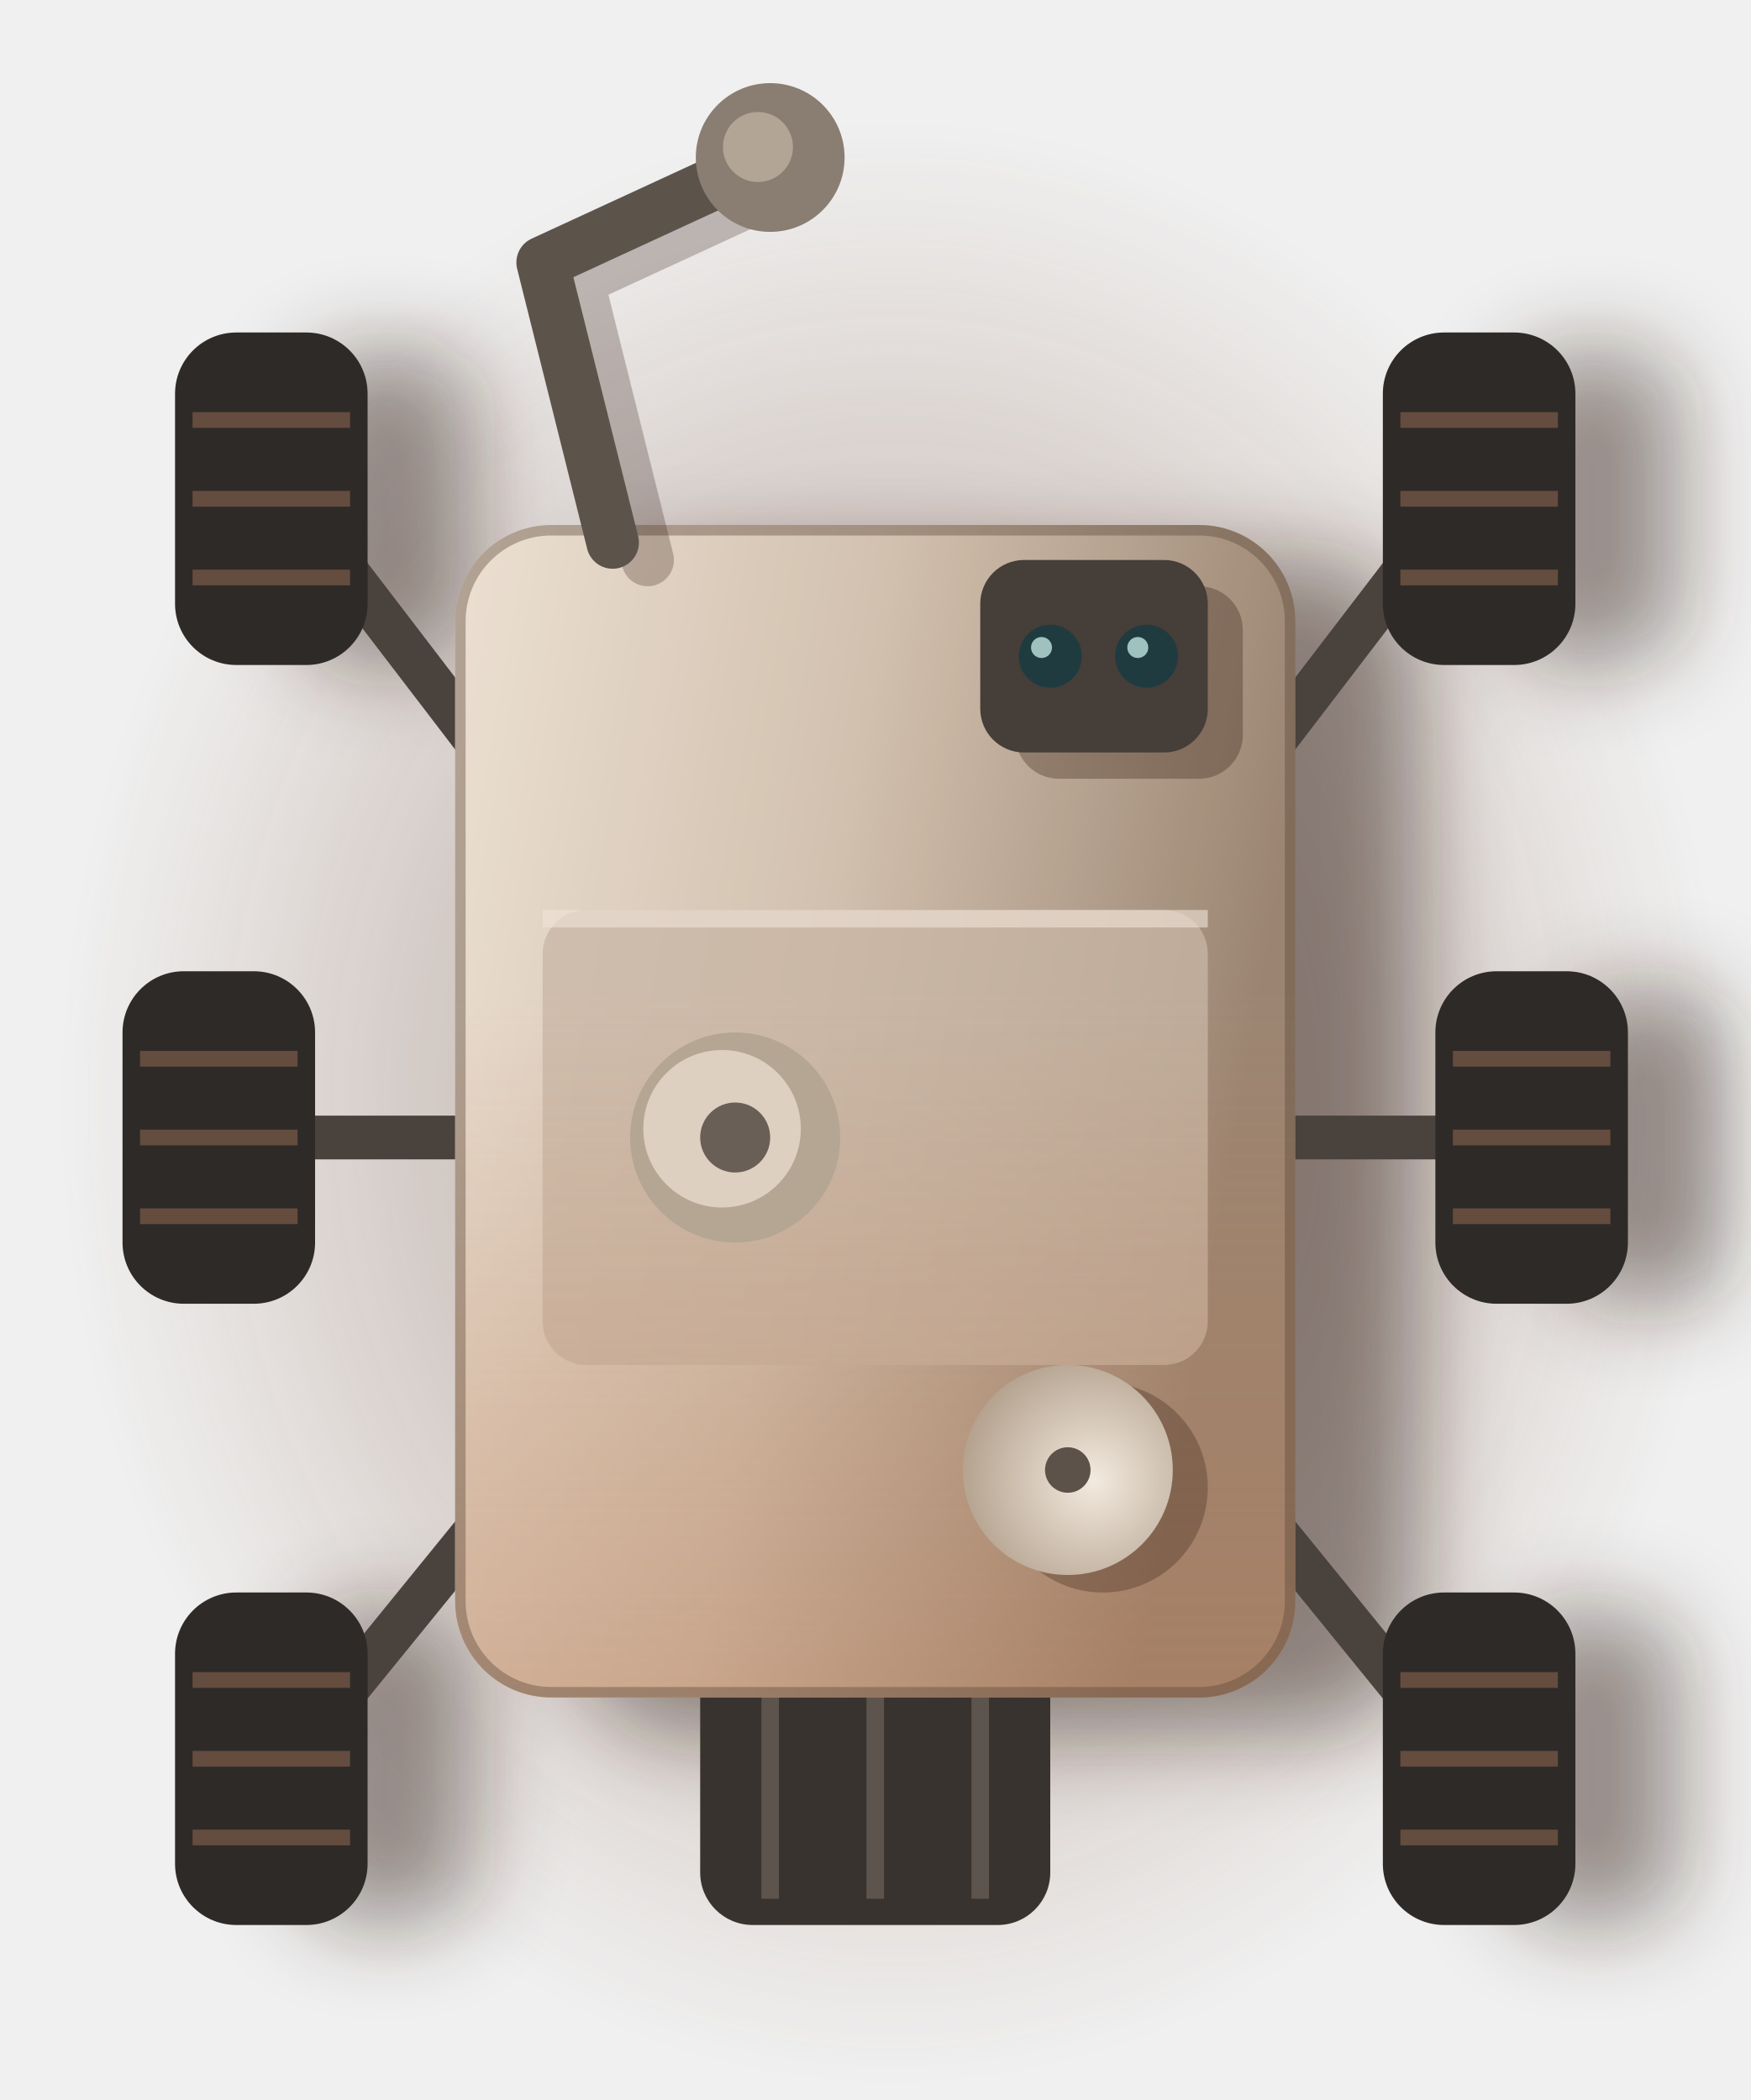
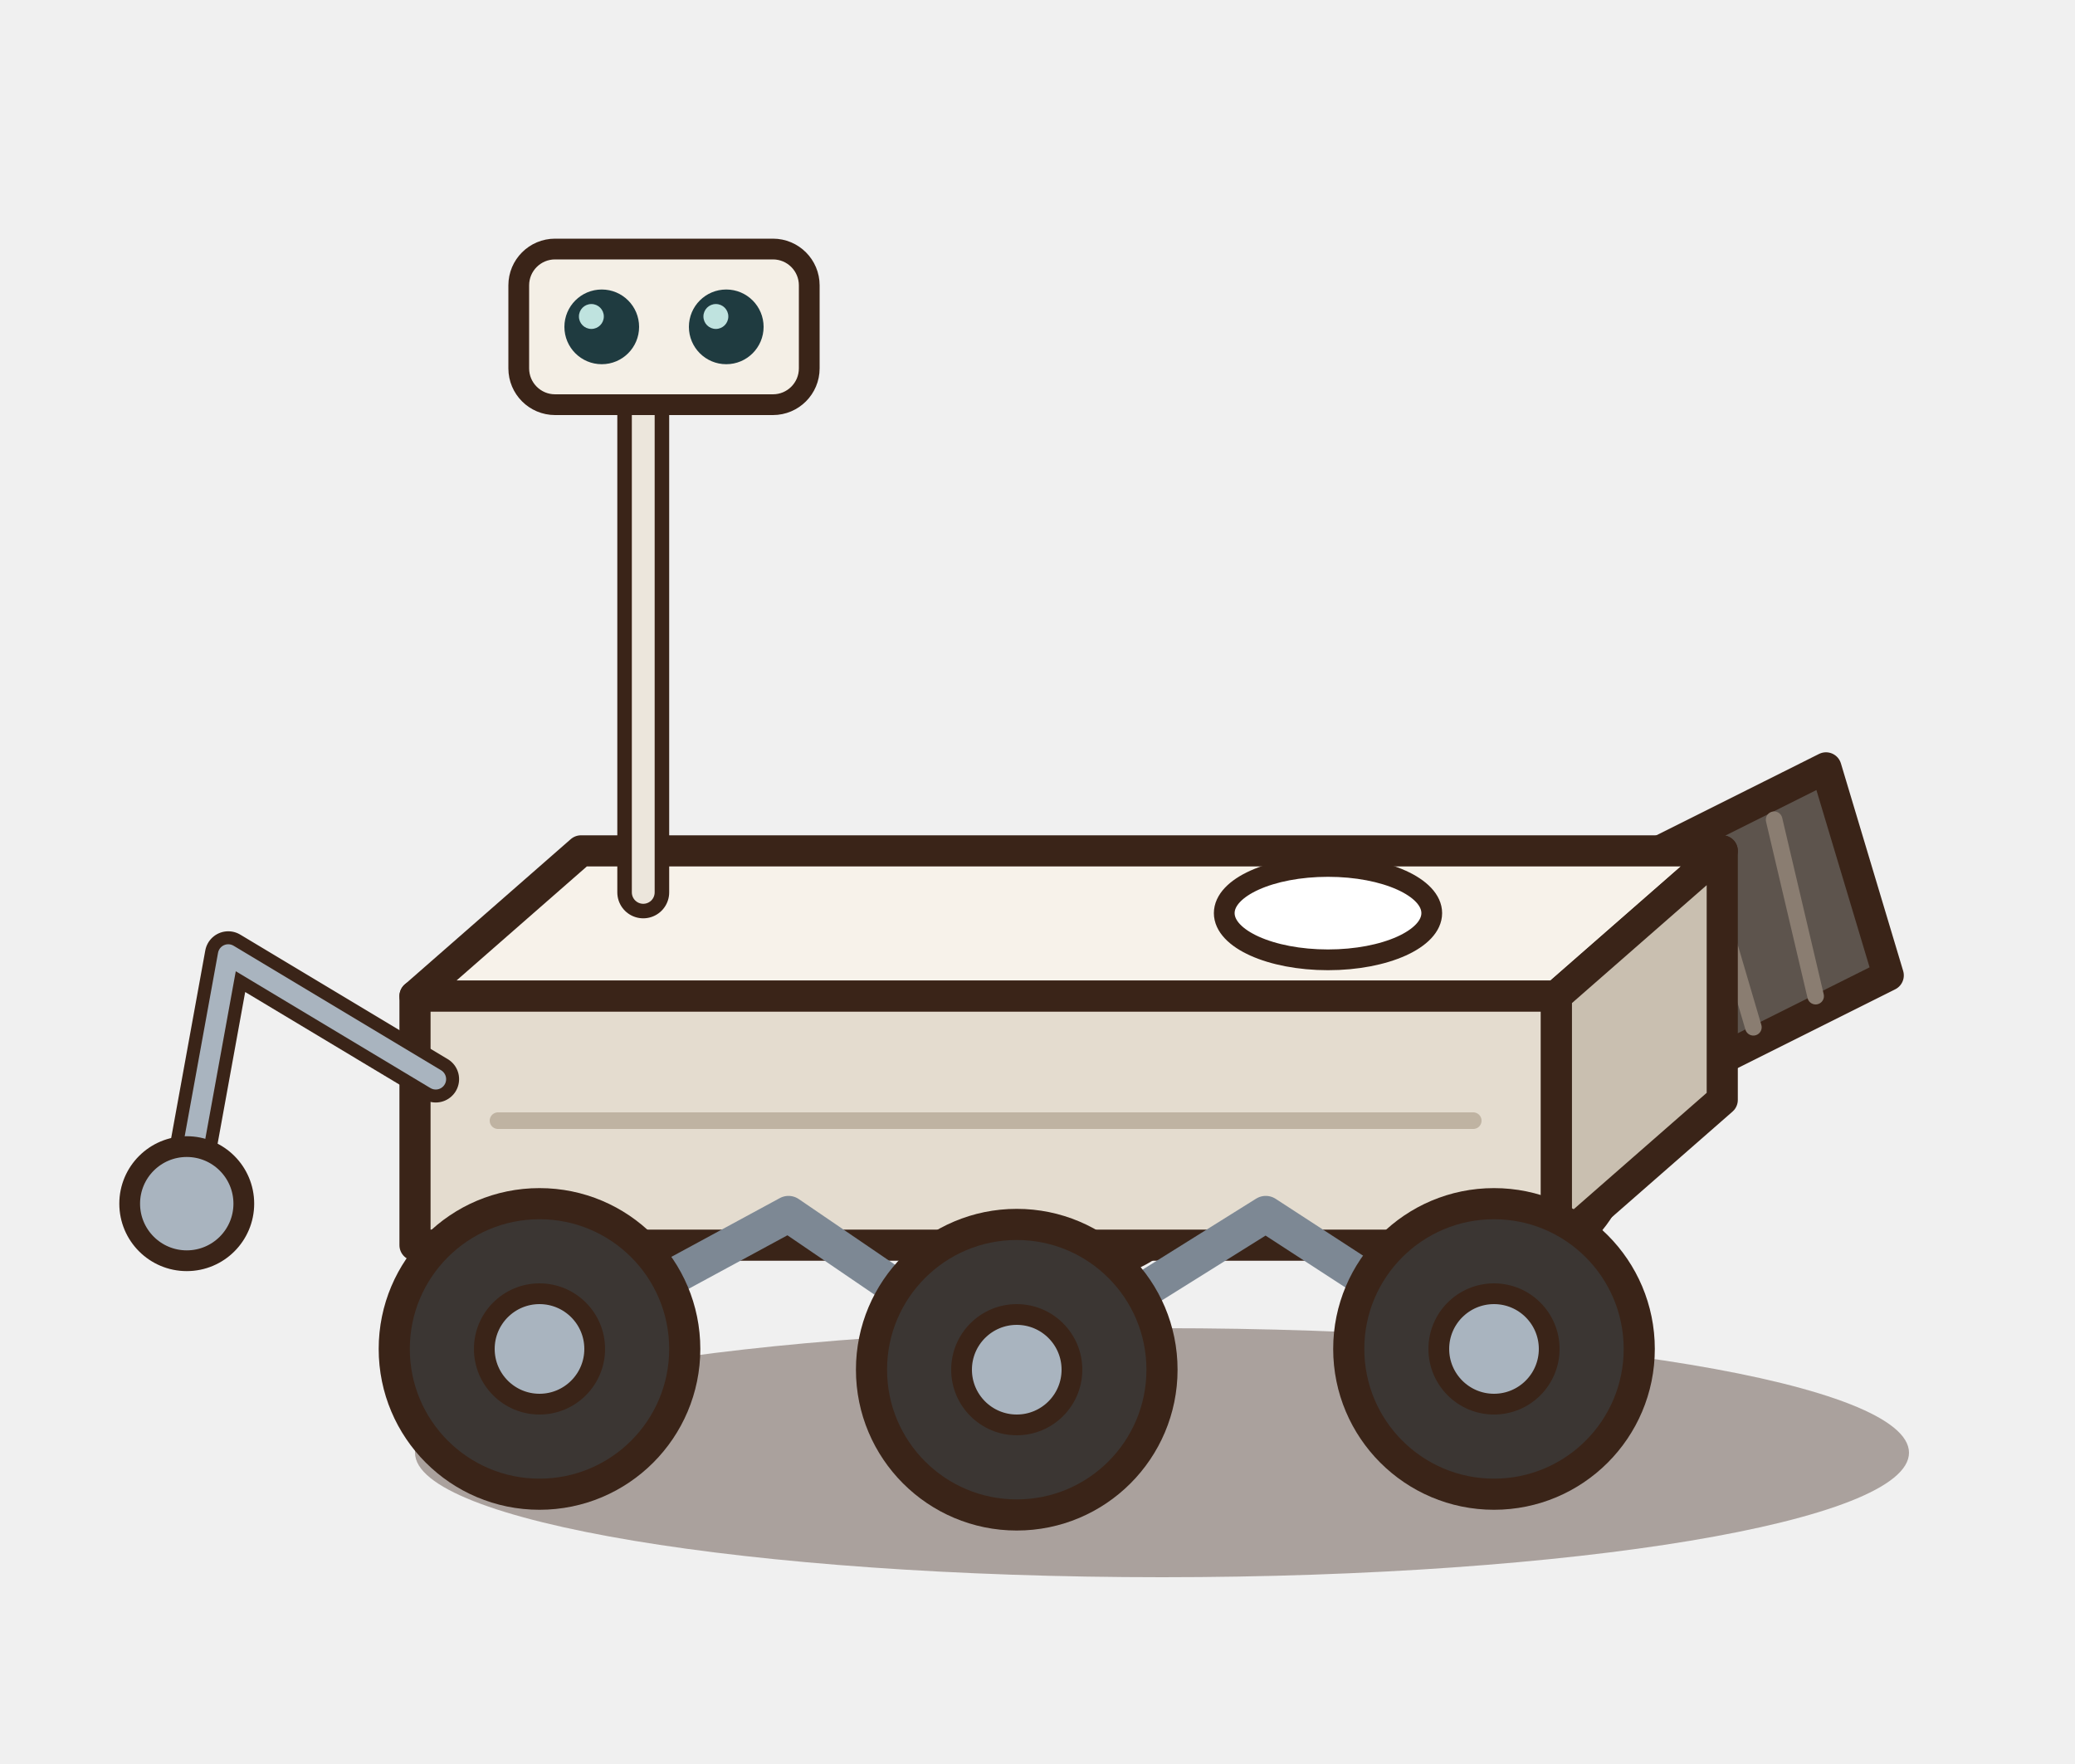
- <svg xmlns="http://www.w3.org/2000/svg" width="200" height="240" viewBox="0 0 200 240">
-   <defs>
-     <filter id="blur" x="-30%" y="-30%" width="160%" height="160%">
-       <feGaussianBlur stdDeviation="5" />
-     </filter>
-     <radialGradient id="apron">
-       <stop offset="0" stop-color="#5b3523" stop-opacity="0.4" />
-       <stop offset="0.6" stop-color="#6e4530" stop-opacity="0.2" />
-       <stop offset="1" stop-color="#7c5038" stop-opacity="0" />
-     </radialGradient>
-     <linearGradient id="deck" x1="0" y1="0" x2="1" y2="0.25">
-       <stop offset="0" stop-color="#efe6da" />
-       <stop offset="0.5" stop-color="#d3c4b3" />
-       <stop offset="1" stop-color="#9a8674" />
-     </linearGradient>
-     <linearGradient id="dustLow" x1="0" y1="0" x2="0" y2="1">
-       <stop offset="0.4" stop-color="#b9774f" stop-opacity="0.05" />
-       <stop offset="1" stop-color="#b9774f" stop-opacity="0.4" />
-     </linearGradient>
-     <radialGradient id="dishTop" cx="62%" cy="55%" r="75%">
-       <stop offset="0" stop-color="#f3eadf" />
-       <stop offset="1" stop-color="#a8947f" />
-     </radialGradient>
-   </defs>
-   <ellipse cx="102" cy="126" rx="96" ry="112" fill="url(#apron)" />
-   <g filter="url(#blur)" fill="#2a140b" opacity="0.45">
-     <rect x="66" y="64" width="96" height="134" rx="12" />
-     <rect x="34" y="40" width="20" height="36" rx="7" />
-     <rect x="172" y="40" width="20" height="36" rx="7" />
-     <rect x="178" y="113" width="20" height="36" rx="7" />
-     <rect x="34" y="184" width="20" height="36" rx="7" />
-     <rect x="172" y="184" width="20" height="36" rx="7" />
-   </g>
-   <g stroke="#4a423c" stroke-width="5" stroke-linecap="round">
-     <line x1="60" y1="92" x2="34" y2="58" />
-     <line x1="140" y1="92" x2="166" y2="58" />
-     <line x1="56" y1="130" x2="28" y2="130" />
-     <line x1="144" y1="130" x2="172" y2="130" />
-     <line x1="60" y1="168" x2="34" y2="200" />
-     <line x1="140" y1="168" x2="166" y2="200" />
-   </g>
-   <g fill="#2e2a27">
-     <rect x="20" y="38" width="22" height="38" rx="7" />
-     <rect x="158" y="38" width="22" height="38" rx="7" />
-     <rect x="14" y="111" width="22" height="38" rx="7" />
-     <rect x="164" y="111" width="22" height="38" rx="7" />
-     <rect x="20" y="182" width="22" height="38" rx="7" />
-     <rect x="158" y="182" width="22" height="38" rx="7" />
-   </g>
-   <g stroke="#7a5a48" stroke-width="1.8" opacity="0.7">
-     <line x1="22" y1="48" x2="40" y2="48" />
-     <line x1="22" y1="57" x2="40" y2="57" />
-     <line x1="22" y1="66" x2="40" y2="66" />
-     <line x1="160" y1="48" x2="178" y2="48" />
-     <line x1="160" y1="57" x2="178" y2="57" />
-     <line x1="160" y1="66" x2="178" y2="66" />
-     <line x1="16" y1="121" x2="34" y2="121" />
-     <line x1="16" y1="130" x2="34" y2="130" />
-     <line x1="16" y1="139" x2="34" y2="139" />
-     <line x1="166" y1="121" x2="184" y2="121" />
-     <line x1="166" y1="130" x2="184" y2="130" />
-     <line x1="166" y1="139" x2="184" y2="139" />
-     <line x1="22" y1="192" x2="40" y2="192" />
-     <line x1="22" y1="201" x2="40" y2="201" />
-     <line x1="22" y1="210" x2="40" y2="210" />
-     <line x1="160" y1="192" x2="178" y2="192" />
-     <line x1="160" y1="201" x2="178" y2="201" />
-     <line x1="160" y1="210" x2="178" y2="210" />
-   </g>
-   <rect x="80" y="186" width="40" height="34" rx="6" fill="#39332f" />
-   <g stroke="#5d544d" stroke-width="2">
-     <line x1="88" y1="189" x2="88" y2="217" />
-     <line x1="100" y1="189" x2="100" y2="217" />
-     <line x1="112" y1="189" x2="112" y2="217" />
-   </g>
-   <rect x="52" y="60" width="96" height="134" rx="11" fill="url(#deck)" />
-   <rect x="62" y="104" width="76" height="52" rx="5" fill="#c9baa9" opacity="0.75" />
-   <rect x="62" y="104" width="76" height="2" fill="#f3eadf" opacity="0.6" />
-   <rect x="52" y="60" width="96" height="134" rx="11" fill="url(#dustLow)" />
-   <rect x="52.6" y="60.6" width="94.8" height="132.8" rx="10.4" fill="none" stroke="#5a4638" stroke-width="1.2" opacity="0.4" />
-   <circle cx="126" cy="170" r="12" fill="#2a140b" opacity="0.28" />
-   <circle cx="122" cy="168" r="12" fill="url(#dishTop)" />
-   <circle cx="122" cy="168" r="2.6" fill="#5c524a" />
-   <circle cx="84" cy="130" r="12" fill="#b5a593" />
-   <circle cx="82.5" cy="129" r="9" fill="#ddd0c0" />
-   <circle cx="84" cy="130" r="4" fill="#6a5f56" />
-   <path d="M74 64 L66 32 L92 20" fill="none" stroke="#2a140b" stroke-width="6" stroke-linecap="round" stroke-linejoin="round" opacity="0.25" />
-   <path d="M70 62 L62 30 L88 18" fill="none" stroke="#5c534b" stroke-width="6" stroke-linecap="round" stroke-linejoin="round" />
-   <circle cx="88" cy="18" r="8.5" fill="#8a7d71" />
-   <circle cx="86.6" cy="16.8" r="4" fill="#b3a595" />
-   <rect x="116" y="67" width="26" height="22" rx="5" fill="#2a140b" opacity="0.3" />
-   <rect x="112" y="64" width="26" height="22" rx="5" fill="#463e38" />
-   <circle cx="120" cy="75" r="3.6" fill="#1f3b40" />
-   <circle cx="131" cy="75" r="3.6" fill="#1f3b40" />
-   <circle cx="119" cy="74" r="1.2" fill="#bfe3df" opacity="0.8" />
-   <circle cx="130" cy="74" r="1.2" fill="#bfe3df" opacity="0.8" />
+ <svg xmlns="http://www.w3.org/2000/svg" width="400" height="340" viewBox="0 0 200 170">
+   <defs />
+   <ellipse cx="112" cy="140" rx="72" ry="12" fill="rgba(40,15,5,0.35)" />
+   <circle cx="64" cy="110" r="12" fill="#3b3633" stroke="#3a2418" stroke-width="3" stroke-linejoin="round" stroke-linecap="round" />
+   <circle cx="64" cy="110" r="4.56" fill="#a9b4bf" stroke="#3a2418" stroke-width="2" stroke-linejoin="round" stroke-linecap="round" />
+   <circle cx="104" cy="110" r="12" fill="#3b3633" stroke="#3a2418" stroke-width="3" stroke-linejoin="round" stroke-linecap="round" />
+   <circle cx="104" cy="110" r="4.56" fill="#a9b4bf" stroke="#3a2418" stroke-width="2" stroke-linejoin="round" stroke-linecap="round" />
+   <circle cx="144" cy="110" r="12" fill="#3b3633" stroke="#3a2418" stroke-width="3" stroke-linejoin="round" stroke-linecap="round" />
+   <circle cx="144" cy="110" r="4.56" fill="#a9b4bf" stroke="#3a2418" stroke-width="2" stroke-linejoin="round" stroke-linecap="round" />
+   <polygon points="156,84 176,74 182,94 162,104" fill="#5d544d" stroke="#3a2418" stroke-width="3" stroke-linejoin="round" stroke-linecap="round" />
+   <path d="M164 82 L169 99 M171 79 L175 96" fill="none" stroke="#8a7d71" stroke-width="1.6" stroke-linecap="round" stroke-linejoin="round" />
+   <polygon points="40,96 150,96 166,82 56,82" fill="#f7f2ea" stroke="#3a2418" stroke-width="3" stroke-linejoin="round" stroke-linecap="round" />
+   <polygon points="150,96 166,82 166,106 150,120" fill="#c9bfb0" stroke="#3a2418" stroke-width="3" stroke-linejoin="round" stroke-linecap="round" />
+   <rect x="40" y="96" width="110" height="24" fill="#e4dccf" stroke="#3a2418" stroke-width="3" stroke-linejoin="round" stroke-linecap="round" />
+   <path d="M48 108 H142" fill="none" stroke="#bfb3a2" stroke-width="1.6" stroke-linecap="round" stroke-linejoin="round" />
+   <ellipse cx="128" cy="88" rx="10" ry="4.5" fill="#fff" stroke="#3a2418" stroke-width="2" stroke-linejoin="round" stroke-linecap="round" />
+   <path d="M62 86 V38" fill="none" stroke="#3a2418" stroke-width="5" stroke-linecap="round" stroke-linejoin="round" />
+   <path d="M62 86 V38" fill="none" stroke="#ece6dc" stroke-width="2.2" stroke-linecap="round" stroke-linejoin="round" />
+   <rect x="50" y="24" width="28" height="15" rx="3.5" fill="#f4efe6" stroke="#3a2418" stroke-width="2" stroke-linejoin="round" stroke-linecap="round" />
+   <circle cx="58" cy="31.5" r="3.6" fill="#1f3b40" />
+   <circle cx="70" cy="31.5" r="3.6" fill="#1f3b40" />
+   <circle cx="57" cy="30.5" r="1.2" fill="#bfe3df" />
+   <circle cx="69" cy="30.5" r="1.2" fill="#bfe3df" />
+   <path d="M42 104 L22 92 L18 114" fill="none" stroke="#3a2418" stroke-width="4.5" stroke-linecap="round" stroke-linejoin="round" />
+   <path d="M42 104 L22 92 L18 114" fill="none" stroke="#a9b4bf" stroke-width="2" stroke-linecap="round" stroke-linejoin="round" />
+   <circle cx="18" cy="116" r="5.5" fill="#a9b4bf" stroke="#3a2418" stroke-width="2" stroke-linejoin="round" stroke-linecap="round" />
+   <path d="M52 130 L76 117 L98 132 M98 132 L122 117 L142 130" fill="none" stroke="#7d8894" stroke-width="3.5" stroke-linecap="round" stroke-linejoin="round" />
+   <circle cx="52" cy="130" r="14" fill="#3b3633" stroke="#3a2418" stroke-width="3" stroke-linejoin="round" stroke-linecap="round" />
+   <circle cx="52" cy="130" r="5.32" fill="#a9b4bf" stroke="#3a2418" stroke-width="2" stroke-linejoin="round" stroke-linecap="round" />
+   <circle cx="98" cy="132" r="14" fill="#3b3633" stroke="#3a2418" stroke-width="3" stroke-linejoin="round" stroke-linecap="round" />
+   <circle cx="98" cy="132" r="5.32" fill="#a9b4bf" stroke="#3a2418" stroke-width="2" stroke-linejoin="round" stroke-linecap="round" />
+   <circle cx="144" cy="130" r="14" fill="#3b3633" stroke="#3a2418" stroke-width="3" stroke-linejoin="round" stroke-linecap="round" />
+   <circle cx="144" cy="130" r="5.32" fill="#a9b4bf" stroke="#3a2418" stroke-width="2" stroke-linejoin="round" stroke-linecap="round" />
</svg>
